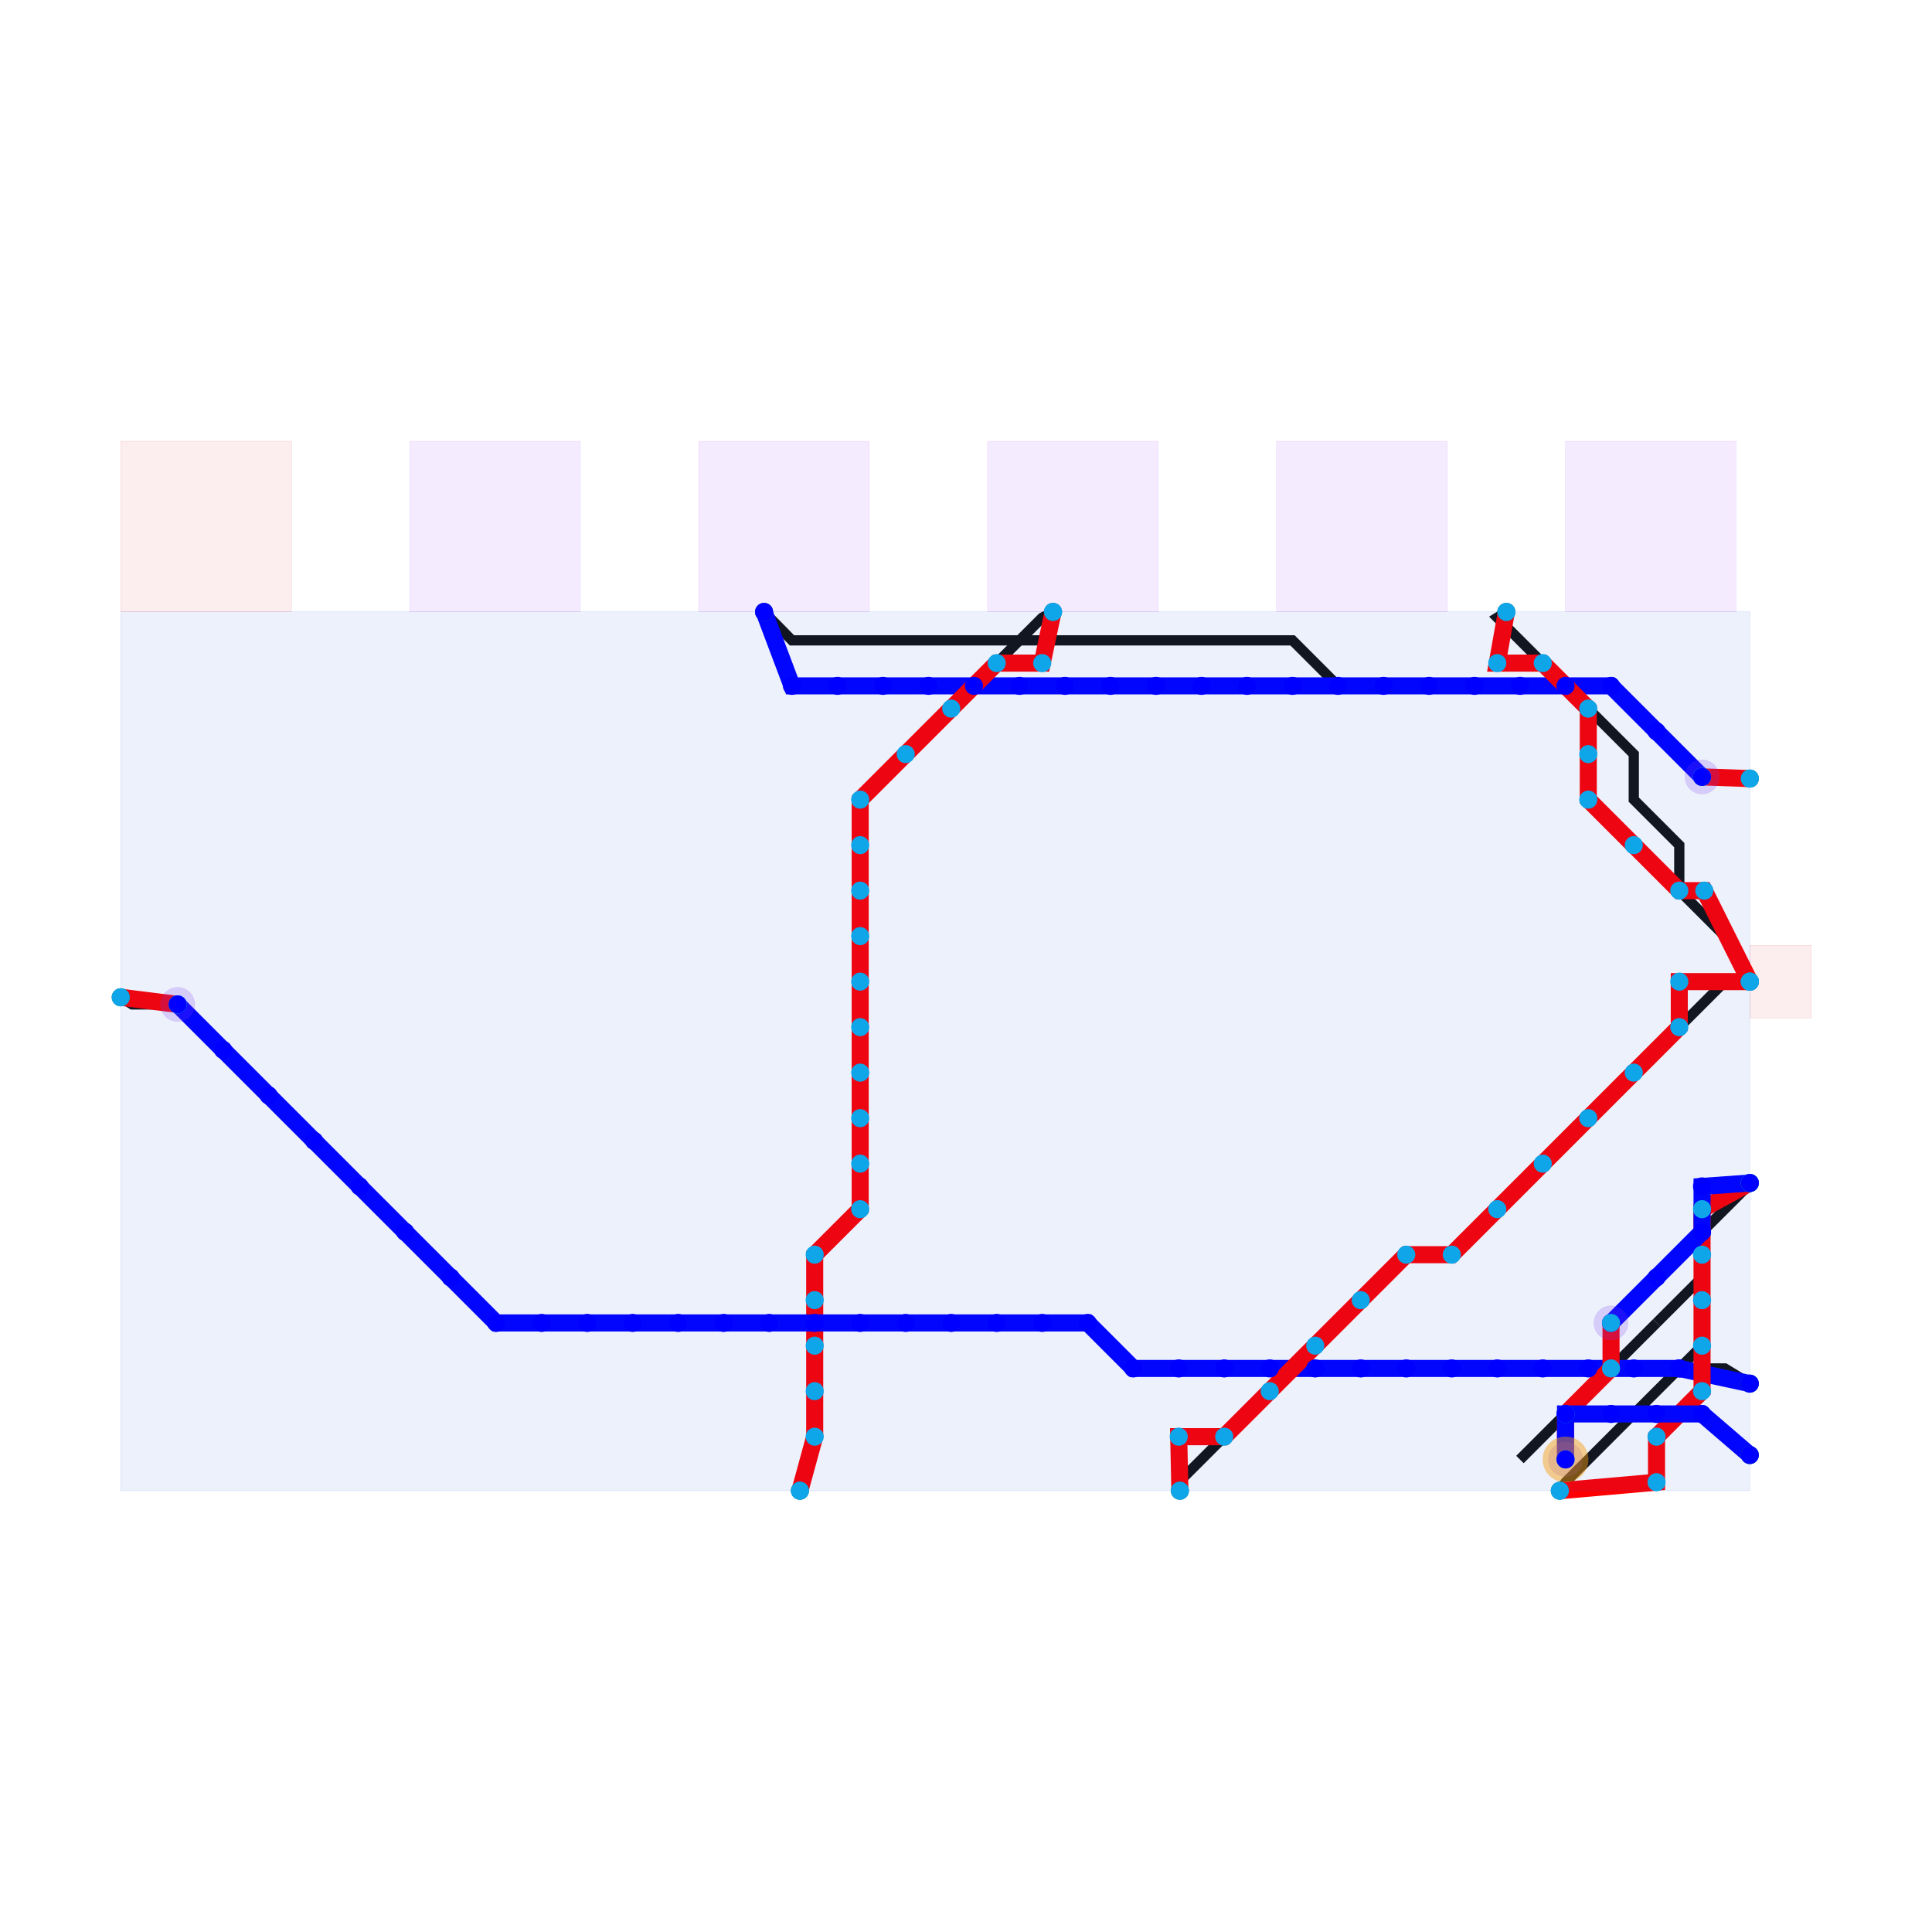
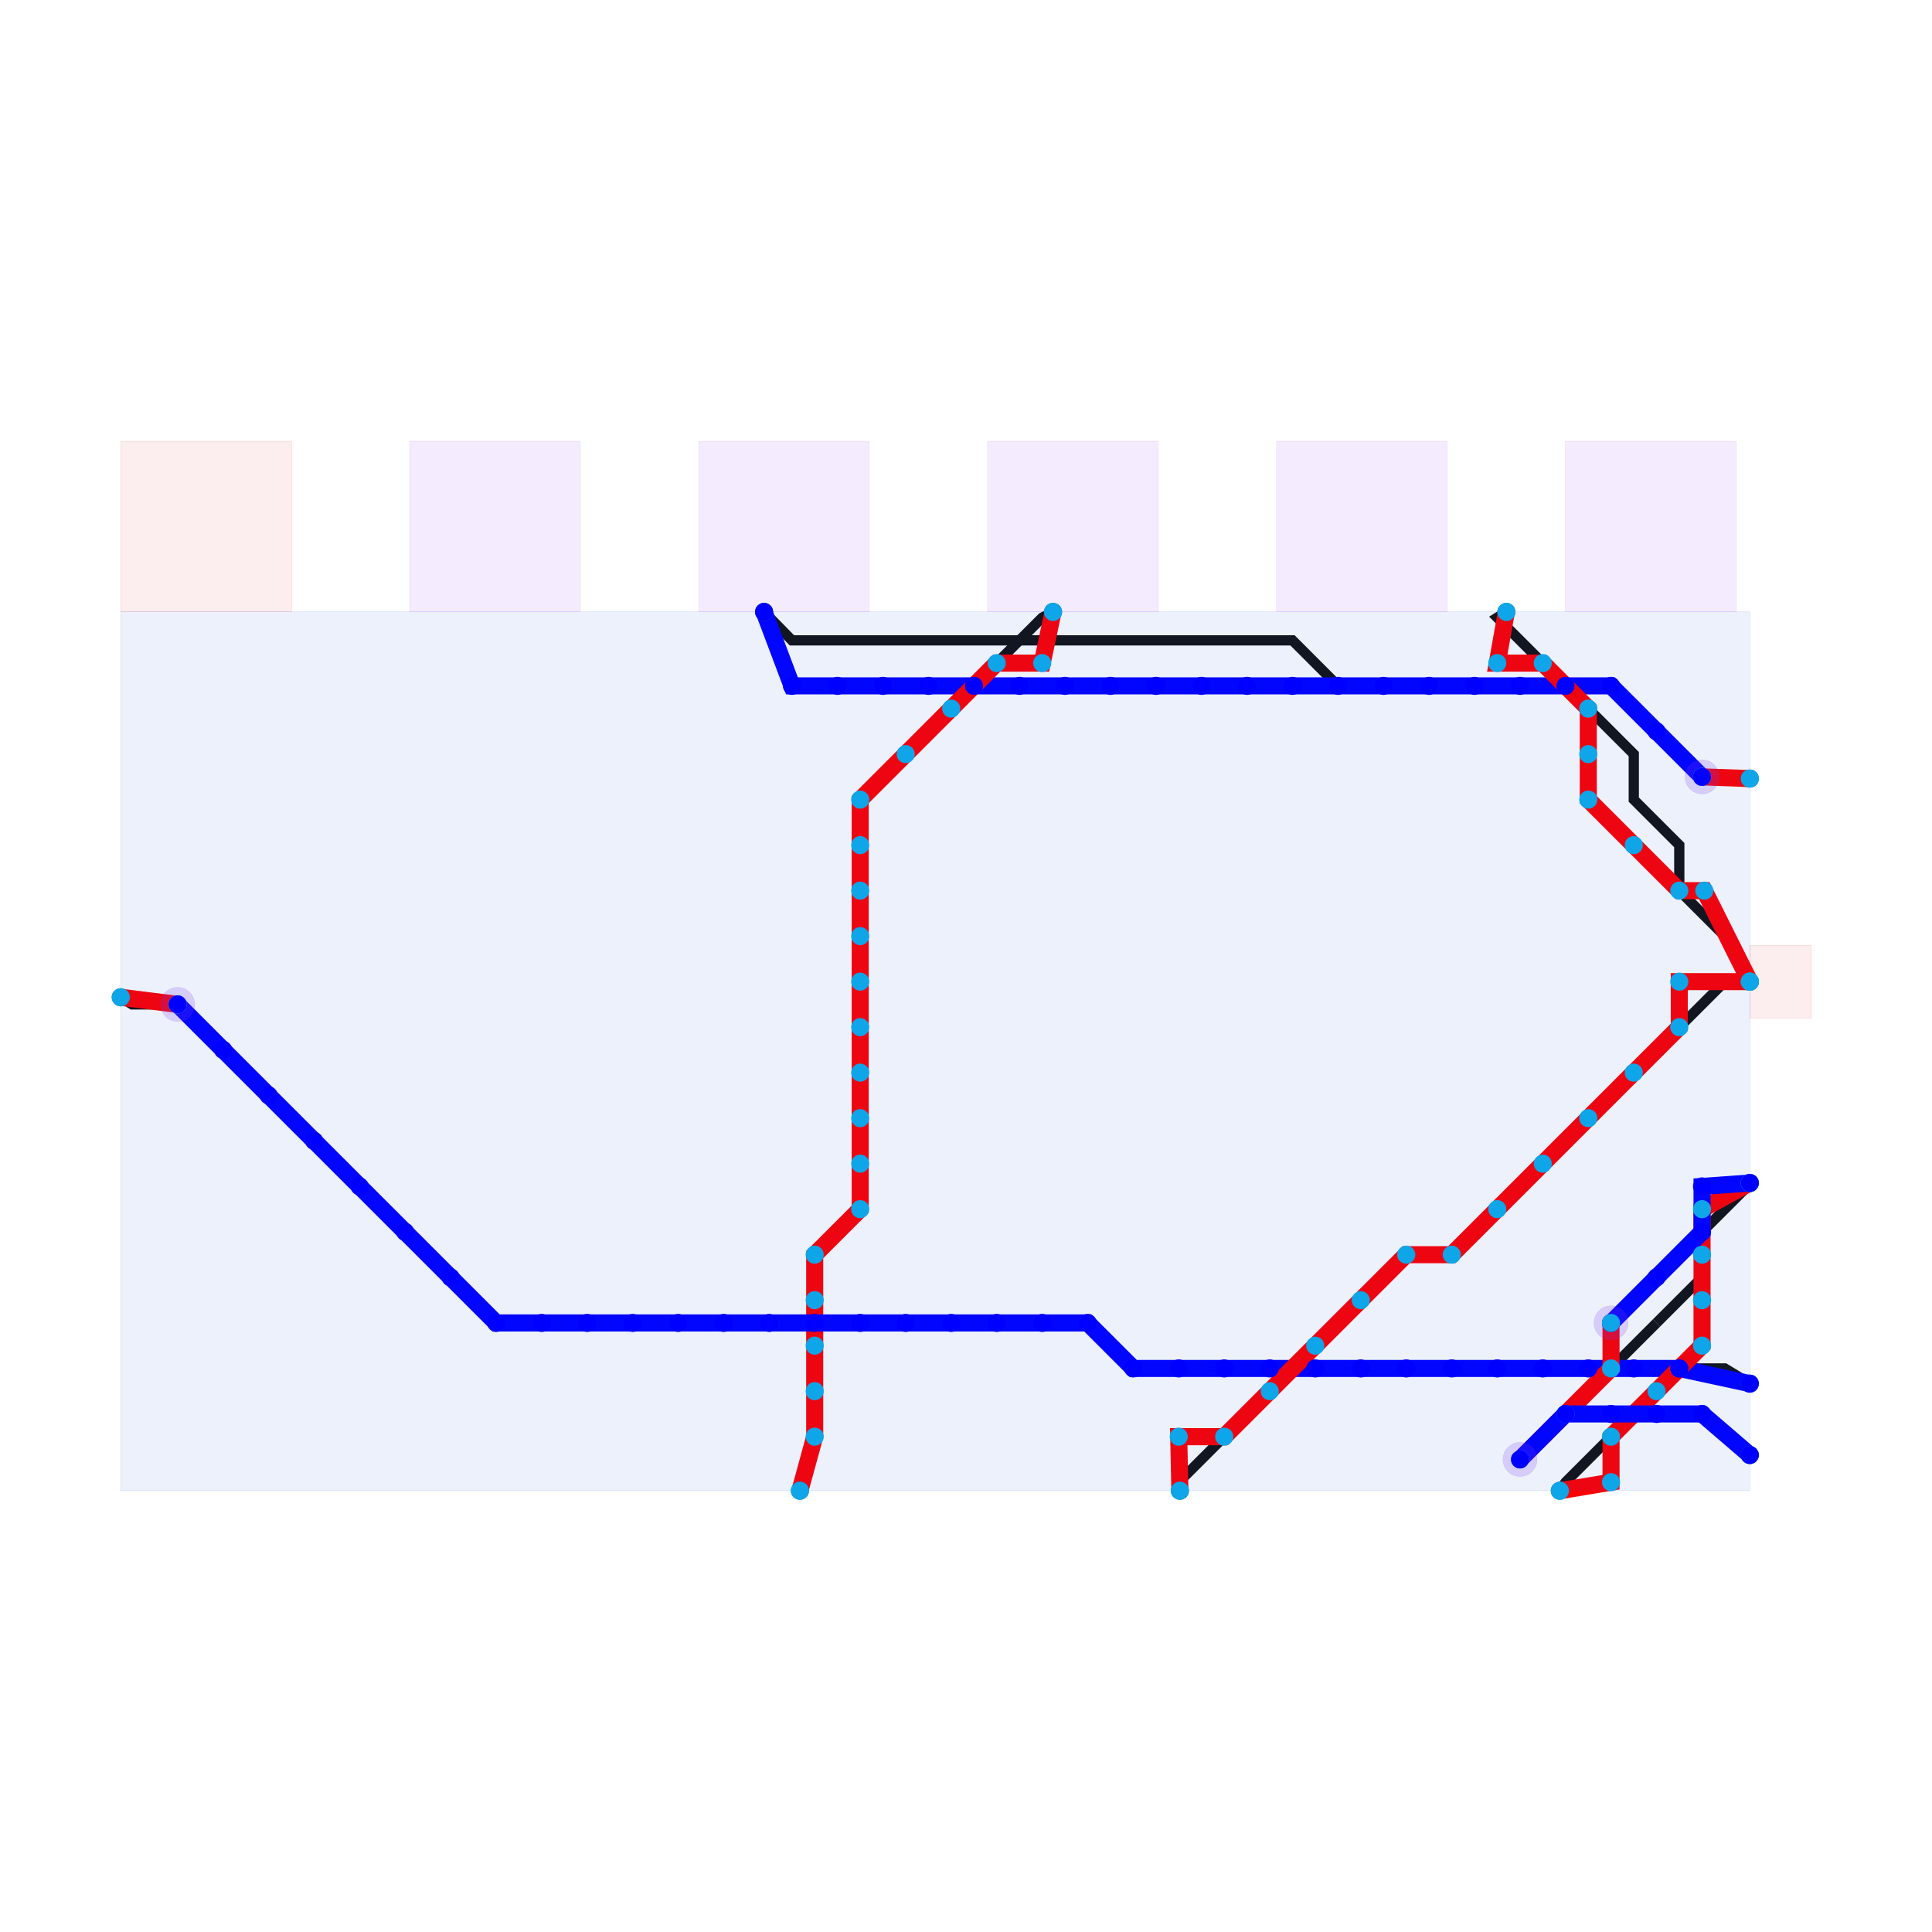
<svg xmlns="http://www.w3.org/2000/svg" width="640" height="640" viewBox="0 0 640 640">
  <rect width="100%" height="100%" fill="white" />
  <g>
    <polyline data-points="9.22,15.785 9.200000000000001,15.8 8.8,15.8" data-type="line" data-label="original:source_net_14" points="579.65,257.914 578.896,257.349 563.822,257.349" fill="none" stroke="#111111" stroke-width="3.392" />
  </g>
  <g>
    <polyline data-points="8.8,15.8 8.8,15.8 8.4,16.2 8,16.599999999999998 7.6,16.599999999999998 7.199999999999999,16.599999999999998 6.799999999999999,16.599999999999998 6.399999999999999,16.599999999999998 5.999999999999998,16.599999999999998 5.599999999999998,16.599999999999998 5.1999999999999975,16.999999999999996 4.799999999999997,16.999999999999996 4.399999999999997,16.999999999999996 3.999999999999997,16.999999999999996 3.599999999999997,16.999999999999996 3.199999999999997,16.999999999999996 2.799999999999997,16.999999999999996 2.3999999999999972,16.999999999999996 1.9999999999999973,16.999999999999996 1.5999999999999974,16.999999999999996 1.1999999999999975,16.999999999999996 0.7999999999999975,16.999999999999996 0.5550000000000004,17.25" data-type="line" data-label="original:source_net_14" points="563.822,257.349 563.822,257.349 548.748,242.275 533.674,227.201 518.6,227.201 503.526,227.201 488.452,227.201 473.378,227.201 458.304,227.201 443.23,227.201 428.156,212.127 413.082,212.127 398.008,212.127 382.934,212.127 367.86,212.127 352.786,212.127 337.712,212.127 322.638,212.127 307.564,212.127 292.49,212.127 277.416,212.127 262.342,212.127 253.109,202.705" fill="none" stroke="#111111" stroke-width="3.392" />
  </g>
  <g>
    <polyline data-points="7.08,17.25 7,17.2 7.4,16.8 7.800000000000001,16.400000000000002 8.200000000000001,16.000000000000004 8.200000000000001,15.600000000000003 8.600000000000001,15.200000000000003 8.600000000000001,14.800000000000002 9.000000000000002,14.400000000000002 9.22,14" data-type="line" data-label="original:source_net_8_mst0" points="499.004,202.705 495.989,204.59 511.063,219.664 526.137,234.738 541.211,249.812 541.211,264.886 556.285,279.96 556.285,295.034 571.359,310.108 579.65,325.182" fill="none" stroke="#111111" stroke-width="3.392" />
  </g>
  <g>
    <polyline data-points="3.0950000000000006,17.25 3,17.2 2.6,16.8 2.2,16.400000000000002 1.8000000000000003,16.000000000000004 1.4000000000000004,15.600000000000003 1.4000000000000004,15.200000000000003 1.4000000000000004,14.800000000000002 1.4000000000000004,14.400000000000002 1.4000000000000004,14.000000000000002 1.4000000000000004,13.600000000000001 1.4000000000000004,13.200000000000001 1.4000000000000004,12.8 1.4000000000000004,12.4 1.4000000000000004,12 1.0000000000000004,11.6 1.0000000000000004,11.2 1.0000000000000004,10.799999999999999 1.0000000000000004,10.399999999999999 1.0000000000000004,9.999999999999998 0.8699999999999997,9.524999999999999" data-type="line" data-label="original:source_net_17_mst2" points="348.829,202.705 345.249,204.59 330.175,219.664 315.101,234.738 300.027,249.812 284.953,264.886 284.953,279.96 284.953,295.034 284.953,310.108 284.953,325.182 284.953,340.256 284.953,355.33 284.953,370.404 284.953,385.478 284.953,400.552 269.879,415.626 269.879,430.7 269.879,445.774 269.879,460.848 269.879,475.922 264.98,493.822" fill="none" stroke="#111111" stroke-width="3.392" />
  </g>
  <g>
    <polyline data-points="-5.1,13.8625 -5,13.8 -4.6,13.8" data-type="line" data-label="original:source_net_3_mst1" points="40,330.363 43.769,332.719 58.843,332.719" fill="none" stroke="#111111" stroke-width="3.392" />
  </g>
  <g>
    <polyline data-points="-4.6,13.8 -4.6,13.8 -4.199999999999999,13.4 -3.7999999999999994,13 -3.3999999999999995,12.6 -2.9999999999999996,12.2 -2.5999999999999996,11.799999999999999 -2.1999999999999997,11.399999999999999 -1.7999999999999998,10.999999999999998 -1.4,10.999999999999998 -0.9999999999999999,10.999999999999998 -0.5999999999999999,10.999999999999998 -0.19999999999999984,10.999999999999998 0.20000000000000018,10.999999999999998 0.6000000000000002,10.999999999999998 1.0000000000000002,10.999999999999998 1.4000000000000004,10.999999999999998 1.8000000000000003,10.999999999999998 2.2,10.999999999999998 2.6,10.999999999999998 3,10.999999999999998 3.4,10.999999999999998 3.8,10.599999999999998 4.2,10.599999999999998 4.6000000000000005,10.599999999999998 5.000000000000001,10.599999999999998 5.400000000000001,10.599999999999998 5.800000000000002,10.599999999999998 6.200000000000002,10.599999999999998 6.600000000000002,10.599999999999998 7.000000000000003,10.599999999999998 7.400000000000003,10.599999999999998 7.800000000000003,10.599999999999998 8.200000000000003,10.599999999999998 8.600000000000003,10.599999999999998 9.000000000000004,10.599999999999998 9.22,10.46625" data-type="line" data-label="original:source_net_3_mst1" points="58.843,332.719 58.843,332.719 73.917,347.793 88.991,362.867 104.065,377.941 119.139,393.015 134.213,408.089 149.287,423.163 164.361,438.237 179.435,438.237 194.509,438.237 209.583,438.237 224.657,438.237 239.731,438.237 254.805,438.237 269.879,438.237 284.953,438.237 300.027,438.237 315.101,438.237 330.175,438.237 345.249,438.237 360.323,438.237 375.397,453.311 390.471,453.311 405.545,453.311 420.619,453.311 435.693,453.311 450.767,453.311 465.841,453.311 480.915,453.311 495.989,453.311 511.063,453.311 526.137,453.311 541.211,453.311 556.285,453.311 571.359,453.311 579.65,458.351" fill="none" stroke="#111111" stroke-width="3.392" />
  </g>
  <g>
    <polyline data-points="7.5500000000000025,9.524999999999999 7.6000000000000005,9.600000000000001 8,10.000000000000002 8.4,10.400000000000002 8.8,10.800000000000002 8.8,11.200000000000003 8.8,11.600000000000003 8.8,12.000000000000004 9.22,12.23" data-type="line" data-label="original:source_net_15_mst0" points="516.716,493.822 518.6,490.996 533.674,475.922 548.748,460.848 563.822,445.774 563.822,430.7 563.822,415.626 563.822,400.552 579.65,391.884" fill="none" stroke="#111111" stroke-width="3.392" />
  </g>
  <g>
    <polyline data-points="4.210000000000001,9.524999999999999 4.2,9.600000000000001 4.6000000000000005,10.000000000000002 5.000000000000001,10.400000000000002 5.400000000000001,10.800000000000002 5.800000000000002,11.200000000000003 6.200000000000002,11.600000000000003 6.600000000000002,11.600000000000003 7.000000000000003,12.000000000000004 7.400000000000003,12.400000000000004 7.800000000000003,12.800000000000004 8.200000000000003,13.200000000000005 8.600000000000003,13.600000000000005 9.000000000000004,14.000000000000005 9.22,14" data-type="line" data-label="original:source_net_8_mst1" points="390.848,493.822 390.471,490.996 405.545,475.922 420.619,460.848 435.693,445.774 450.767,430.7 465.841,415.626 480.915,415.626 495.989,400.552 511.063,385.478 526.137,370.404 541.211,355.33 556.285,340.256 571.359,325.182 579.65,325.182" fill="none" stroke="#111111" stroke-width="3.392" />
  </g>
  <g>
    <polyline data-points="9.22,12.23 9.200000000000001,12.200000000000001 8.8,11.8 8.8,11.4 8.4,11" data-type="line" data-label="original:source_net_1" points="579.65,391.884 578.896,393.015 563.822,408.089 563.822,423.163 548.748,438.237" fill="none" stroke="#111111" stroke-width="3.392" />
  </g>
  <g>
    <polyline data-points="8.4,11 8.4,11 8,10.6 7.6,10.2 7.199999999999999,9.799999999999999" data-type="line" data-label="original:source_net_1" points="548.748,438.237 548.748,438.237 533.674,453.311 518.6,468.385 503.526,483.459" fill="none" stroke="#111111" stroke-width="3.392" />
  </g>
  <g>
    <polyline data-points="7.199999999999999,9.799999999999999 7.199999999999999,9.799999999999999 7.6,10.2 8,10.2 8.4,10.2 8.8,10.2 9.22,9.83875" data-type="line" data-label="original:source_net_1" points="503.526,483.459 503.526,483.459 518.6,468.385 533.674,468.385 548.748,468.385 563.822,468.385 579.65,481.999" fill="none" stroke="#111111" stroke-width="3.392" />
  </g>
  <g>
    <polyline data-points="9.22,15.785 8.8,15.8 8.8,15.8" data-type="line" data-label="source_net_14" points="579.65,257.914 563.822,257.349 563.822,257.349" fill="none" stroke="#FF0000" stroke-width="5.653" />
  </g>
  <g>
    <polyline data-points="8.8,15.8 8.8,15.8 8.4,16.2 8,16.599999999999998 7.6,16.599999999999998 7.199999999999999,16.599999999999998 6.799999999999999,16.599999999999998 6.399999999999999,16.599999999999998 5.999999999999998,16.599999999999998 5.599999999999998,16.599999999999998 5.1999999999999975,16.599999999999998 4.799999999999997,16.599999999999998 4.399999999999997,16.599999999999998 3.999999999999997,16.599999999999998 3.599999999999997,16.599999999999998 3.199999999999997,16.599999999999998 2.799999999999997,16.599999999999998 2.3999999999999972,16.599999999999998 1.9999999999999973,16.599999999999998 1.5999999999999974,16.599999999999998 1.1999999999999975,16.599999999999998 0.7999999999999975,16.599999999999998 0.5550000000000004,17.25" data-type="line" data-label="source_net_14" points="563.822,257.349 563.822,257.349 548.748,242.275 533.674,227.201 518.6,227.201 503.526,227.201 488.452,227.201 473.378,227.201 458.304,227.201 443.23,227.201 428.156,227.201 413.082,227.201 398.008,227.201 382.934,227.201 367.86,227.201 352.786,227.201 337.712,227.201 322.638,227.201 307.564,227.201 292.49,227.201 277.416,227.201 262.342,227.201 253.109,202.705" fill="none" stroke="#0000FF" stroke-width="5.653" />
  </g>
  <g>
    <polyline data-points="7.08,17.25 7,16.8 7.4,16.8 7.800000000000001,16.400000000000002 7.800000000000001,16.000000000000004 7.800000000000001,15.600000000000003 8.200000000000001,15.200000000000003 8.600000000000001,14.800000000000002 8.82,14.800000000000002 9.22,14" data-type="line" data-label="source_net_8_mst0" points="499.004,202.705 495.989,219.664 511.063,219.664 526.137,234.738 526.137,249.812 526.137,264.886 541.211,279.96 556.285,295.034 564.576,295.034 579.65,325.182" fill="none" stroke="#FF0000" stroke-width="5.653" />
  </g>
  <g>
    <polyline data-points="3.0950000000000006,17.25 3,16.8 2.6,16.8 2.2,16.400000000000002 1.8000000000000003,16.000000000000004 1.4000000000000004,15.600000000000003 1.4000000000000004,15.200000000000003 1.4000000000000004,14.800000000000002 1.4000000000000004,14.400000000000002 1.4000000000000004,14.000000000000002 1.4000000000000004,13.600000000000001 1.4000000000000004,13.200000000000001 1.4000000000000004,12.8 1.4000000000000004,12.4 1.4000000000000004,12 1.0000000000000004,11.6 1.0000000000000004,11.2 1.0000000000000004,10.799999999999999 1.0000000000000004,10.399999999999999 1.0000000000000004,9.999999999999998 0.8699999999999997,9.524999999999999" data-type="line" data-label="source_net_17_mst2" points="348.829,202.705 345.249,219.664 330.175,219.664 315.101,234.738 300.027,249.812 284.953,264.886 284.953,279.96 284.953,295.034 284.953,310.108 284.953,325.182 284.953,340.256 284.953,355.33 284.953,370.404 284.953,385.478 284.953,400.552 269.879,415.626 269.879,430.7 269.879,445.774 269.879,460.848 269.879,475.922 264.98,493.822" fill="none" stroke="#FF0000" stroke-width="5.653" />
  </g>
  <g>
    <polyline data-points="-5.1,13.8625 -4.6,13.8 -4.6,13.8" data-type="line" data-label="source_net_3_mst1" points="40,330.363 58.843,332.719 58.843,332.719" fill="none" stroke="#FF0000" stroke-width="5.653" />
  </g>
  <g>
    <polyline data-points="-4.6,13.8 -4.6,13.8 -4.199999999999999,13.4 -3.7999999999999994,13 -3.3999999999999995,12.6 -2.9999999999999996,12.2 -2.5999999999999996,11.799999999999999 -2.1999999999999997,11.399999999999999 -1.7999999999999998,10.999999999999998 -1.4,10.999999999999998 -0.9999999999999999,10.999999999999998 -0.5999999999999999,10.999999999999998 -0.19999999999999984,10.999999999999998 0.20000000000000018,10.999999999999998 0.6000000000000002,10.999999999999998 1.0000000000000002,10.999999999999998 1.4000000000000004,10.999999999999998 1.8000000000000003,10.999999999999998 2.2,10.999999999999998 2.6,10.999999999999998 3,10.999999999999998 3.4,10.999999999999998 3.8,10.599999999999998 4.2,10.599999999999998 4.6000000000000005,10.599999999999998 5.000000000000001,10.599999999999998 5.400000000000001,10.599999999999998 5.800000000000002,10.599999999999998 6.200000000000002,10.599999999999998 6.600000000000002,10.599999999999998 7.000000000000003,10.599999999999998 7.400000000000003,10.599999999999998 7.800000000000003,10.599999999999998 8.200000000000003,10.599999999999998 8.600000000000003,10.599999999999998 8.600000000000003,10.599999999999998 9.22,10.46625" data-type="line" data-label="source_net_3_mst1" points="58.843,332.719 58.843,332.719 73.917,347.793 88.991,362.867 104.065,377.941 119.139,393.015 134.213,408.089 149.287,423.163 164.361,438.237 179.435,438.237 194.509,438.237 209.583,438.237 224.657,438.237 239.731,438.237 254.805,438.237 269.879,438.237 284.953,438.237 300.027,438.237 315.101,438.237 330.175,438.237 345.249,438.237 360.323,438.237 375.397,453.311 390.471,453.311 405.545,453.311 420.619,453.311 435.693,453.311 450.767,453.311 465.841,453.311 480.915,453.311 495.989,453.311 511.063,453.311 526.137,453.311 541.211,453.311 556.285,453.311 556.285,453.311 579.65,458.351" fill="none" stroke="#0000FF" stroke-width="5.653" />
  </g>
  <g>
-     <polyline data-points="7.5500000000000025,9.524999999999999 8.4,9.600000000000001 8.4,10.000000000000002 8.8,10.400000000000002 8.8,10.800000000000002 8.8,11.200000000000003 8.8,11.600000000000003 8.8,12.000000000000004 9.22,12.23" data-type="line" data-label="source_net_15_mst0" points="516.716,493.822 548.748,490.996 548.748,475.922 563.822,460.848 563.822,445.774 563.822,430.7 563.822,415.626 563.822,400.552 579.65,391.884" fill="none" stroke="#FF0000" stroke-width="5.653" />
+     <polyline data-points="7.5500000000000025,9.524999999999999 8,9.600000000000001 8,10.000000000000002 8.4,10.400000000000002 8.8,10.800000000000002 8.8,11.200000000000003 8.8,11.600000000000003 8.8,12.000000000000004 9.22,12.23" data-type="line" data-label="source_net_15_mst0" points="516.716,493.822 533.674,490.996 533.674,475.922 548.748,460.848 563.822,445.774 563.822,430.7 563.822,415.626 563.822,400.552 579.65,391.884" fill="none" stroke="#FF0000" stroke-width="5.653" />
  </g>
  <g>
    <polyline data-points="4.210000000000001,9.524999999999999 4.2,10.000000000000002 4.6000000000000005,10.000000000000002 5.000000000000001,10.400000000000002 5.400000000000001,10.800000000000002 5.800000000000002,11.200000000000003 6.200000000000002,11.600000000000003 6.600000000000002,11.600000000000003 7.000000000000003,12.000000000000004 7.400000000000003,12.400000000000004 7.800000000000003,12.800000000000004 8.200000000000003,13.200000000000005 8.600000000000003,13.600000000000005 8.600000000000003,14.000000000000005 9.22,14" data-type="line" data-label="source_net_8_mst1" points="390.848,493.822 390.471,475.922 405.545,475.922 420.619,460.848 435.693,445.774 450.767,430.7 465.841,415.626 480.915,415.626 495.989,400.552 511.063,385.478 526.137,370.404 541.211,355.33 556.285,340.256 556.285,325.182 579.65,325.182" fill="none" stroke="#FF0000" stroke-width="5.653" />
  </g>
  <g>
    <polyline data-points="9.22,12.23 8.8,12.200000000000001 8.8,11.8 8.4,11.4 8,11" data-type="line" data-label="source_net_1" points="579.65,391.884 563.822,393.015 563.822,408.089 548.748,423.163 533.674,438.237" fill="none" stroke="#0000FF" stroke-width="5.653" />
  </g>
  <g>
-     <polyline data-points="8,11 8,11 8,10.6 7.6,10.2 7.6,9.799999999999999" data-type="line" data-label="source_net_1" points="533.674,438.237 533.674,438.237 533.674,453.311 518.6,468.385 518.6,483.459" fill="none" stroke="#FF0000" stroke-width="5.653" />
-   </g>
-   <g>
-     <polyline data-points="7.6,9.799999999999999 7.6,9.799999999999999 7.6,10.2 8,10.2 8.4,10.2 8.8,10.2 9.22,9.83875" data-type="line" data-label="source_net_1" points="518.6,483.459 518.6,483.459 518.6,468.385 533.674,468.385 548.748,468.385 563.822,468.385 579.65,481.999" fill="none" stroke="#0000FF" stroke-width="5.653" />
+     <polyline data-points="8,11 8,11 8,10.6 7.6,10.2 7.199999999999999,9.799999999999999" data-type="line" data-label="source_net_1" points="533.674,438.237 533.674,438.237 533.674,453.311 518.6,468.385 503.526,483.459" fill="none" stroke="#FF0000" stroke-width="5.653" />
+   </g>
+   <g>
+     <polyline data-points="7.199999999999999,9.799999999999999 7.199999999999999,9.799999999999999 7.6,10.2 8,10.2 8.4,10.2 8.8,10.2 9.22,9.83875" data-type="line" data-label="source_net_1" points="503.526,483.459 503.526,483.459 518.6,468.385 533.674,468.385 548.748,468.385 563.822,468.385 579.65,481.999" fill="none" stroke="#0000FF" stroke-width="5.653" />
  </g>
  <g>
    <rect data-type="rect" data-label="cmn_10" data-x="2.0600000000000005" data-y="13.3875" x="40" y="202.705" width="539.65" height="291.117" fill="rgba(29, 78, 216, 0.08)" stroke="#1d4ed8" stroke-width="0.027" />
  </g>
  <g>
    <rect data-type="rect" data-label="obstacle:oval:0" data-x="-1.8099999999999996" data-y="18" x="135.72" y="146.178" width="56.528" height="56.528" fill="rgba(168, 85, 247, 0.12)" stroke="#a855f7" stroke-width="0.027" />
  </g>
  <g>
    <rect data-type="rect" data-label="obstacle:rect:1" data-x="9.49" data-y="14" x="579.65" y="313.122" width="20.35" height="24.118" fill="rgba(220, 38, 38, 0.08)" stroke="#dc2626" stroke-width="0.027" />
  </g>
  <g>
    <rect data-type="rect" data-label="obstacle:oval:2" data-x="0.7300000000000004" data-y="18" x="231.44" y="146.178" width="56.528" height="56.528" fill="rgba(168, 85, 247, 0.12)" stroke="#a855f7" stroke-width="0.027" />
  </g>
  <g>
    <rect data-type="rect" data-label="obstacle:oval:3" data-x="3.2700000000000005" data-y="18" x="327.16" y="146.178" width="56.528" height="56.528" fill="rgba(168, 85, 247, 0.12)" stroke="#a855f7" stroke-width="0.027" />
  </g>
  <g>
    <rect data-type="rect" data-label="obstacle:oval:4" data-x="5.8100000000000005" data-y="18" x="422.88" y="146.178" width="56.528" height="56.528" fill="rgba(168, 85, 247, 0.12)" stroke="#a855f7" stroke-width="0.027" />
  </g>
  <g>
    <rect data-type="rect" data-label="obstacle:oval:5" data-x="8.35" data-y="18" x="518.6" y="146.178" width="56.528" height="56.528" fill="rgba(168, 85, 247, 0.12)" stroke="#a855f7" stroke-width="0.027" />
  </g>
  <g>
    <rect data-type="rect" data-label="obstacle:rect:6" data-x="-4.35" data-y="18" x="40" y="146.178" width="56.528" height="56.528" fill="rgba(220, 38, 38, 0.08)" stroke="#dc2626" stroke-width="0.027" />
  </g>
  <circle data-type="circle" data-label="" data-x="8.8" data-y="15.8" cx="563.822" cy="257.349" r="5.653" fill="rgba(124, 58, 237, 0.2)" stroke="#7c3aed" stroke-width="0.027" />
  <circle data-type="circle" data-label="" data-x="-4.6" data-y="13.8" cx="58.843" cy="332.719" r="5.653" fill="rgba(124, 58, 237, 0.2)" stroke="#7c3aed" stroke-width="0.027" />
  <circle data-type="circle" data-label="" data-x="8" data-y="11" cx="533.674" cy="438.237" r="5.653" fill="rgba(124, 58, 237, 0.2)" stroke="#7c3aed" stroke-width="0.027" />
-   <circle data-type="circle" data-label="" data-x="7.6" data-y="9.799999999999999" cx="518.6" cy="483.459" r="5.653" fill="rgba(124, 58, 237, 0.2)" stroke="#7c3aed" stroke-width="0.027" />
-   <circle data-type="circle" data-label="" data-x="7.6" data-y="9.799999999999999" cx="518.6" cy="483.459" r="7.537" fill="rgba(245, 158, 11, 0.46)" stroke="#f59e0b" stroke-width="0.027" />
+   <circle data-type="circle" data-label="" data-x="7.199999999999999" data-y="9.799999999999999" cx="503.526" cy="483.459" r="5.653" fill="rgba(124, 58, 237, 0.2)" stroke="#7c3aed" stroke-width="0.027" />
  <g>
    <circle data-type="point" data-label="source_net_1" data-x="9.220000000000002" data-y="12.23" cx="579.65" cy="391.884" r="3" fill="#0f766e" />
  </g>
  <g>
    <circle data-type="point" data-label="source_net_1" data-x="9.220000000000002" data-y="9.83875" cx="579.65" cy="481.999" r="3" fill="#0f766e" />
  </g>
  <g>
    <circle data-type="point" data-label="source_net_8_mst1" data-x="4.210000000000001" data-y="9.524999999999999" cx="390.848" cy="493.822" r="3" fill="#0f766e" />
  </g>
  <g>
    <circle data-type="point" data-label="source_net_8_mst1" data-x="9.220000000000002" data-y="14" cx="579.65" cy="325.182" r="3" fill="#0f766e" />
  </g>
  <g>
    <circle data-type="point" data-label="source_net_15_mst0" data-x="7.5500000000000025" data-y="9.524999999999999" cx="516.716" cy="493.822" r="3" fill="#0f766e" />
  </g>
  <g>
    <circle data-type="point" data-label="source_net_15_mst0" data-x="9.220000000000002" data-y="12.23" cx="579.65" cy="391.884" r="3" fill="#0f766e" />
  </g>
  <g>
    <circle data-type="point" data-label="source_net_3_mst1" data-x="-5.1" data-y="13.8625" cx="40" cy="330.363" r="3" fill="#0f766e" />
  </g>
  <g>
    <circle data-type="point" data-label="source_net_3_mst1" data-x="9.220000000000002" data-y="10.46625" cx="579.65" cy="458.351" r="3" fill="#0f766e" />
  </g>
  <g>
    <circle data-type="point" data-label="source_net_17_mst2" data-x="3.0950000000000006" data-y="17.25" cx="348.829" cy="202.705" r="3" fill="#0f766e" />
  </g>
  <g>
    <circle data-type="point" data-label="source_net_17_mst2" data-x="0.8699999999999997" data-y="9.524999999999999" cx="264.98" cy="493.822" r="3" fill="#0f766e" />
  </g>
  <g>
    <circle data-type="point" data-label="source_net_8_mst0" data-x="7.08" data-y="17.25" cx="499.004" cy="202.705" r="3" fill="#0f766e" />
  </g>
  <g>
    <circle data-type="point" data-label="source_net_8_mst0" data-x="9.220000000000002" data-y="14" cx="579.65" cy="325.182" r="3" fill="#0f766e" />
  </g>
  <g>
    <circle data-type="point" data-label="source_net_14" data-x="9.220000000000002" data-y="15.785" cx="579.65" cy="257.914" r="3" fill="#0f766e" />
  </g>
  <g>
    <circle data-type="point" data-label="source_net_14" data-x="0.5550000000000004" data-y="17.25" cx="253.109" cy="202.705" r="3" fill="#0f766e" />
  </g>
  <g>
    <circle data-type="point" data-label="" data-x="9.22" data-y="15.785" cx="579.65" cy="257.914" r="3" fill="#0ea5e9" />
  </g>
  <g>
    <circle data-type="point" data-label="" data-x="8.8" data-y="15.8" cx="563.822" cy="257.349" r="3" fill="#0ea5e9" />
  </g>
  <g>
    <circle data-type="point" data-label="" data-x="8.8" data-y="15.8" cx="563.822" cy="257.349" r="3" fill="#0ea5e9" />
  </g>
  <g>
    <circle data-type="point" data-label="" data-x="8.8" data-y="15.8" cx="563.822" cy="257.349" r="3" fill="#0000FF" />
  </g>
  <g>
    <circle data-type="point" data-label="" data-x="8.4" data-y="16.2" cx="548.748" cy="242.275" r="3" fill="#0000FF" />
  </g>
  <g>
    <circle data-type="point" data-label="" data-x="8" data-y="16.599999999999998" cx="533.674" cy="227.201" r="3" fill="#0000FF" />
  </g>
  <g>
    <circle data-type="point" data-label="" data-x="7.6" data-y="16.599999999999998" cx="518.6" cy="227.201" r="3" fill="#0000FF" />
  </g>
  <g>
    <circle data-type="point" data-label="" data-x="7.199999999999999" data-y="16.599999999999998" cx="503.526" cy="227.201" r="3" fill="#0000FF" />
  </g>
  <g>
    <circle data-type="point" data-label="" data-x="6.799999999999999" data-y="16.599999999999998" cx="488.452" cy="227.201" r="3" fill="#0000FF" />
  </g>
  <g>
    <circle data-type="point" data-label="" data-x="6.399999999999999" data-y="16.599999999999998" cx="473.378" cy="227.201" r="3" fill="#0000FF" />
  </g>
  <g>
    <circle data-type="point" data-label="" data-x="5.999999999999998" data-y="16.599999999999998" cx="458.304" cy="227.201" r="3" fill="#0000FF" />
  </g>
  <g>
    <circle data-type="point" data-label="" data-x="5.599999999999998" data-y="16.599999999999998" cx="443.23" cy="227.201" r="3" fill="#0000FF" />
  </g>
  <g>
    <circle data-type="point" data-label="" data-x="5.1999999999999975" data-y="16.599999999999998" cx="428.156" cy="227.201" r="3" fill="#0000FF" />
  </g>
  <g>
    <circle data-type="point" data-label="" data-x="4.799999999999997" data-y="16.599999999999998" cx="413.082" cy="227.201" r="3" fill="#0000FF" />
  </g>
  <g>
    <circle data-type="point" data-label="" data-x="4.399999999999997" data-y="16.599999999999998" cx="398.008" cy="227.201" r="3" fill="#0000FF" />
  </g>
  <g>
    <circle data-type="point" data-label="" data-x="3.999999999999997" data-y="16.599999999999998" cx="382.934" cy="227.201" r="3" fill="#0000FF" />
  </g>
  <g>
    <circle data-type="point" data-label="" data-x="3.599999999999997" data-y="16.599999999999998" cx="367.86" cy="227.201" r="3" fill="#0000FF" />
  </g>
  <g>
    <circle data-type="point" data-label="" data-x="3.199999999999997" data-y="16.599999999999998" cx="352.786" cy="227.201" r="3" fill="#0000FF" />
  </g>
  <g>
    <circle data-type="point" data-label="" data-x="2.799999999999997" data-y="16.599999999999998" cx="337.712" cy="227.201" r="3" fill="#0000FF" />
  </g>
  <g>
    <circle data-type="point" data-label="" data-x="2.3999999999999972" data-y="16.599999999999998" cx="322.638" cy="227.201" r="3" fill="#0000FF" />
  </g>
  <g>
    <circle data-type="point" data-label="" data-x="1.9999999999999973" data-y="16.599999999999998" cx="307.564" cy="227.201" r="3" fill="#0000FF" />
  </g>
  <g>
    <circle data-type="point" data-label="" data-x="1.5999999999999974" data-y="16.599999999999998" cx="292.49" cy="227.201" r="3" fill="#0000FF" />
  </g>
  <g>
    <circle data-type="point" data-label="" data-x="1.1999999999999975" data-y="16.599999999999998" cx="277.416" cy="227.201" r="3" fill="#0000FF" />
  </g>
  <g>
    <circle data-type="point" data-label="" data-x="0.7999999999999975" data-y="16.599999999999998" cx="262.342" cy="227.201" r="3" fill="#0000FF" />
  </g>
  <g>
    <circle data-type="point" data-label="" data-x="0.5550000000000004" data-y="17.25" cx="253.109" cy="202.705" r="3" fill="#0000FF" />
  </g>
  <g>
    <circle data-type="point" data-label="" data-x="7.08" data-y="17.25" cx="499.004" cy="202.705" r="3" fill="#0ea5e9" />
  </g>
  <g>
    <circle data-type="point" data-label="" data-x="7" data-y="16.8" cx="495.989" cy="219.664" r="3" fill="#0ea5e9" />
  </g>
  <g>
    <circle data-type="point" data-label="" data-x="7.4" data-y="16.8" cx="511.063" cy="219.664" r="3" fill="#0ea5e9" />
  </g>
  <g>
    <circle data-type="point" data-label="" data-x="7.800000000000001" data-y="16.400000000000002" cx="526.137" cy="234.738" r="3" fill="#0ea5e9" />
  </g>
  <g>
    <circle data-type="point" data-label="" data-x="7.800000000000001" data-y="16.000000000000004" cx="526.137" cy="249.812" r="3" fill="#0ea5e9" />
  </g>
  <g>
    <circle data-type="point" data-label="" data-x="7.800000000000001" data-y="15.600000000000003" cx="526.137" cy="264.886" r="3" fill="#0ea5e9" />
  </g>
  <g>
    <circle data-type="point" data-label="" data-x="8.200000000000001" data-y="15.200000000000003" cx="541.211" cy="279.96" r="3" fill="#0ea5e9" />
  </g>
  <g>
    <circle data-type="point" data-label="" data-x="8.600000000000001" data-y="14.800000000000002" cx="556.285" cy="295.034" r="3" fill="#0ea5e9" />
  </g>
  <g>
    <circle data-type="point" data-label="" data-x="8.82" data-y="14.800000000000002" cx="564.576" cy="295.034" r="3" fill="#0ea5e9" />
  </g>
  <g>
    <circle data-type="point" data-label="" data-x="9.22" data-y="14" cx="579.65" cy="325.182" r="3" fill="#0ea5e9" />
  </g>
  <g>
    <circle data-type="point" data-label="" data-x="3.0950000000000006" data-y="17.25" cx="348.829" cy="202.705" r="3" fill="#0ea5e9" />
  </g>
  <g>
    <circle data-type="point" data-label="" data-x="3" data-y="16.8" cx="345.249" cy="219.664" r="3" fill="#0ea5e9" />
  </g>
  <g>
    <circle data-type="point" data-label="" data-x="2.6" data-y="16.8" cx="330.175" cy="219.664" r="3" fill="#0ea5e9" />
  </g>
  <g>
    <circle data-type="point" data-label="" data-x="2.2" data-y="16.400000000000002" cx="315.101" cy="234.738" r="3" fill="#0ea5e9" />
  </g>
  <g>
    <circle data-type="point" data-label="" data-x="1.8000000000000003" data-y="16.000000000000004" cx="300.027" cy="249.812" r="3" fill="#0ea5e9" />
  </g>
  <g>
    <circle data-type="point" data-label="" data-x="1.4000000000000004" data-y="15.600000000000003" cx="284.953" cy="264.886" r="3" fill="#0ea5e9" />
  </g>
  <g>
    <circle data-type="point" data-label="" data-x="1.4000000000000004" data-y="15.200000000000003" cx="284.953" cy="279.96" r="3" fill="#0ea5e9" />
  </g>
  <g>
    <circle data-type="point" data-label="" data-x="1.4000000000000004" data-y="14.800000000000002" cx="284.953" cy="295.034" r="3" fill="#0ea5e9" />
  </g>
  <g>
    <circle data-type="point" data-label="" data-x="1.4000000000000004" data-y="14.400000000000002" cx="284.953" cy="310.108" r="3" fill="#0ea5e9" />
  </g>
  <g>
    <circle data-type="point" data-label="" data-x="1.4000000000000004" data-y="14.000000000000002" cx="284.953" cy="325.182" r="3" fill="#0ea5e9" />
  </g>
  <g>
    <circle data-type="point" data-label="" data-x="1.4000000000000004" data-y="13.600000000000001" cx="284.953" cy="340.256" r="3" fill="#0ea5e9" />
  </g>
  <g>
    <circle data-type="point" data-label="" data-x="1.4000000000000004" data-y="13.200000000000001" cx="284.953" cy="355.33" r="3" fill="#0ea5e9" />
  </g>
  <g>
    <circle data-type="point" data-label="" data-x="1.4000000000000004" data-y="12.8" cx="284.953" cy="370.404" r="3" fill="#0ea5e9" />
  </g>
  <g>
    <circle data-type="point" data-label="" data-x="1.4000000000000004" data-y="12.4" cx="284.953" cy="385.478" r="3" fill="#0ea5e9" />
  </g>
  <g>
    <circle data-type="point" data-label="" data-x="1.4000000000000004" data-y="12" cx="284.953" cy="400.552" r="3" fill="#0ea5e9" />
  </g>
  <g>
    <circle data-type="point" data-label="" data-x="1.0000000000000004" data-y="11.6" cx="269.879" cy="415.626" r="3" fill="#0ea5e9" />
  </g>
  <g>
    <circle data-type="point" data-label="" data-x="1.0000000000000004" data-y="11.2" cx="269.879" cy="430.7" r="3" fill="#0ea5e9" />
  </g>
  <g>
    <circle data-type="point" data-label="" data-x="1.0000000000000004" data-y="10.799999999999999" cx="269.879" cy="445.774" r="3" fill="#0ea5e9" />
  </g>
  <g>
    <circle data-type="point" data-label="" data-x="1.0000000000000004" data-y="10.399999999999999" cx="269.879" cy="460.848" r="3" fill="#0ea5e9" />
  </g>
  <g>
    <circle data-type="point" data-label="" data-x="1.0000000000000004" data-y="9.999999999999998" cx="269.879" cy="475.922" r="3" fill="#0ea5e9" />
  </g>
  <g>
    <circle data-type="point" data-label="" data-x="0.8699999999999997" data-y="9.524999999999999" cx="264.98" cy="493.822" r="3" fill="#0ea5e9" />
  </g>
  <g>
    <circle data-type="point" data-label="" data-x="-5.1" data-y="13.8625" cx="40" cy="330.363" r="3" fill="#0ea5e9" />
  </g>
  <g>
    <circle data-type="point" data-label="" data-x="-4.6" data-y="13.8" cx="58.843" cy="332.719" r="3" fill="#0ea5e9" />
  </g>
  <g>
    <circle data-type="point" data-label="" data-x="-4.6" data-y="13.8" cx="58.843" cy="332.719" r="3" fill="#0ea5e9" />
  </g>
  <g>
    <circle data-type="point" data-label="" data-x="-4.6" data-y="13.8" cx="58.843" cy="332.719" r="3" fill="#0000FF" />
  </g>
  <g>
    <circle data-type="point" data-label="" data-x="-4.199999999999999" data-y="13.4" cx="73.917" cy="347.793" r="3" fill="#0000FF" />
  </g>
  <g>
    <circle data-type="point" data-label="" data-x="-3.7999999999999994" data-y="13" cx="88.991" cy="362.867" r="3" fill="#0000FF" />
  </g>
  <g>
    <circle data-type="point" data-label="" data-x="-3.3999999999999995" data-y="12.6" cx="104.065" cy="377.941" r="3" fill="#0000FF" />
  </g>
  <g>
    <circle data-type="point" data-label="" data-x="-2.9999999999999996" data-y="12.2" cx="119.139" cy="393.015" r="3" fill="#0000FF" />
  </g>
  <g>
    <circle data-type="point" data-label="" data-x="-2.5999999999999996" data-y="11.799999999999999" cx="134.213" cy="408.089" r="3" fill="#0000FF" />
  </g>
  <g>
    <circle data-type="point" data-label="" data-x="-2.1999999999999997" data-y="11.399999999999999" cx="149.287" cy="423.163" r="3" fill="#0000FF" />
  </g>
  <g>
    <circle data-type="point" data-label="" data-x="-1.7999999999999998" data-y="10.999999999999998" cx="164.361" cy="438.237" r="3" fill="#0000FF" />
  </g>
  <g>
    <circle data-type="point" data-label="" data-x="-1.4" data-y="10.999999999999998" cx="179.435" cy="438.237" r="3" fill="#0000FF" />
  </g>
  <g>
    <circle data-type="point" data-label="" data-x="-0.9999999999999999" data-y="10.999999999999998" cx="194.509" cy="438.237" r="3" fill="#0000FF" />
  </g>
  <g>
    <circle data-type="point" data-label="" data-x="-0.5999999999999999" data-y="10.999999999999998" cx="209.583" cy="438.237" r="3" fill="#0000FF" />
  </g>
  <g>
    <circle data-type="point" data-label="" data-x="-0.19999999999999984" data-y="10.999999999999998" cx="224.657" cy="438.237" r="3" fill="#0000FF" />
  </g>
  <g>
    <circle data-type="point" data-label="" data-x="0.20000000000000018" data-y="10.999999999999998" cx="239.731" cy="438.237" r="3" fill="#0000FF" />
  </g>
  <g>
    <circle data-type="point" data-label="" data-x="0.6000000000000002" data-y="10.999999999999998" cx="254.805" cy="438.237" r="3" fill="#0000FF" />
  </g>
  <g>
    <circle data-type="point" data-label="" data-x="1.0000000000000002" data-y="10.999999999999998" cx="269.879" cy="438.237" r="3" fill="#0000FF" />
  </g>
  <g>
    <circle data-type="point" data-label="" data-x="1.4000000000000004" data-y="10.999999999999998" cx="284.953" cy="438.237" r="3" fill="#0000FF" />
  </g>
  <g>
    <circle data-type="point" data-label="" data-x="1.8000000000000003" data-y="10.999999999999998" cx="300.027" cy="438.237" r="3" fill="#0000FF" />
  </g>
  <g>
    <circle data-type="point" data-label="" data-x="2.2" data-y="10.999999999999998" cx="315.101" cy="438.237" r="3" fill="#0000FF" />
  </g>
  <g>
    <circle data-type="point" data-label="" data-x="2.6" data-y="10.999999999999998" cx="330.175" cy="438.237" r="3" fill="#0000FF" />
  </g>
  <g>
    <circle data-type="point" data-label="" data-x="3" data-y="10.999999999999998" cx="345.249" cy="438.237" r="3" fill="#0000FF" />
  </g>
  <g>
    <circle data-type="point" data-label="" data-x="3.4" data-y="10.999999999999998" cx="360.323" cy="438.237" r="3" fill="#0000FF" />
  </g>
  <g>
    <circle data-type="point" data-label="" data-x="3.8" data-y="10.599999999999998" cx="375.397" cy="453.311" r="3" fill="#0000FF" />
  </g>
  <g>
    <circle data-type="point" data-label="" data-x="4.2" data-y="10.599999999999998" cx="390.471" cy="453.311" r="3" fill="#0000FF" />
  </g>
  <g>
    <circle data-type="point" data-label="" data-x="4.6000000000000005" data-y="10.599999999999998" cx="405.545" cy="453.311" r="3" fill="#0000FF" />
  </g>
  <g>
    <circle data-type="point" data-label="" data-x="5.000000000000001" data-y="10.599999999999998" cx="420.619" cy="453.311" r="3" fill="#0000FF" />
  </g>
  <g>
    <circle data-type="point" data-label="" data-x="5.400000000000001" data-y="10.599999999999998" cx="435.693" cy="453.311" r="3" fill="#0000FF" />
  </g>
  <g>
    <circle data-type="point" data-label="" data-x="5.800000000000002" data-y="10.599999999999998" cx="450.767" cy="453.311" r="3" fill="#0000FF" />
  </g>
  <g>
    <circle data-type="point" data-label="" data-x="6.200000000000002" data-y="10.599999999999998" cx="465.841" cy="453.311" r="3" fill="#0000FF" />
  </g>
  <g>
    <circle data-type="point" data-label="" data-x="6.600000000000002" data-y="10.599999999999998" cx="480.915" cy="453.311" r="3" fill="#0000FF" />
  </g>
  <g>
    <circle data-type="point" data-label="" data-x="7.000000000000003" data-y="10.599999999999998" cx="495.989" cy="453.311" r="3" fill="#0000FF" />
  </g>
  <g>
    <circle data-type="point" data-label="" data-x="7.400000000000003" data-y="10.599999999999998" cx="511.063" cy="453.311" r="3" fill="#0000FF" />
  </g>
  <g>
    <circle data-type="point" data-label="" data-x="7.800000000000003" data-y="10.599999999999998" cx="526.137" cy="453.311" r="3" fill="#0000FF" />
  </g>
  <g>
    <circle data-type="point" data-label="" data-x="8.200000000000003" data-y="10.599999999999998" cx="541.211" cy="453.311" r="3" fill="#0000FF" />
  </g>
  <g>
    <circle data-type="point" data-label="" data-x="8.600000000000003" data-y="10.599999999999998" cx="556.285" cy="453.311" r="3" fill="#0000FF" />
  </g>
  <g>
    <circle data-type="point" data-label="" data-x="8.600000000000003" data-y="10.599999999999998" cx="556.285" cy="453.311" r="3" fill="#0000FF" />
  </g>
  <g>
    <circle data-type="point" data-label="" data-x="9.22" data-y="10.46625" cx="579.65" cy="458.351" r="3" fill="#0000FF" />
  </g>
  <g>
    <circle data-type="point" data-label="" data-x="7.5500000000000025" data-y="9.524999999999999" cx="516.716" cy="493.822" r="3" fill="#0ea5e9" />
  </g>
  <g>
-     <circle data-type="point" data-label="" data-x="8.4" data-y="9.600000000000001" cx="548.748" cy="490.996" r="3" fill="#0ea5e9" />
-   </g>
-   <g>
-     <circle data-type="point" data-label="" data-x="8.4" data-y="10.000000000000002" cx="548.748" cy="475.922" r="3" fill="#0ea5e9" />
-   </g>
-   <g>
-     <circle data-type="point" data-label="" data-x="8.8" data-y="10.400000000000002" cx="563.822" cy="460.848" r="3" fill="#0ea5e9" />
+     <circle data-type="point" data-label="" data-x="8" data-y="9.600000000000001" cx="533.674" cy="490.996" r="3" fill="#0ea5e9" />
+   </g>
+   <g>
+     <circle data-type="point" data-label="" data-x="8" data-y="10.000000000000002" cx="533.674" cy="475.922" r="3" fill="#0ea5e9" />
+   </g>
+   <g>
+     <circle data-type="point" data-label="" data-x="8.4" data-y="10.400000000000002" cx="548.748" cy="460.848" r="3" fill="#0ea5e9" />
  </g>
  <g>
    <circle data-type="point" data-label="" data-x="8.8" data-y="10.800000000000002" cx="563.822" cy="445.774" r="3" fill="#0ea5e9" />
  </g>
  <g>
    <circle data-type="point" data-label="" data-x="8.8" data-y="11.200000000000003" cx="563.822" cy="430.7" r="3" fill="#0ea5e9" />
  </g>
  <g>
    <circle data-type="point" data-label="" data-x="8.8" data-y="11.600000000000003" cx="563.822" cy="415.626" r="3" fill="#0ea5e9" />
  </g>
  <g>
    <circle data-type="point" data-label="" data-x="8.8" data-y="12.000000000000004" cx="563.822" cy="400.552" r="3" fill="#0ea5e9" />
  </g>
  <g>
    <circle data-type="point" data-label="" data-x="9.22" data-y="12.23" cx="579.65" cy="391.884" r="3" fill="#0ea5e9" />
  </g>
  <g>
    <circle data-type="point" data-label="" data-x="4.210000000000001" data-y="9.524999999999999" cx="390.848" cy="493.822" r="3" fill="#0ea5e9" />
  </g>
  <g>
    <circle data-type="point" data-label="" data-x="4.2" data-y="10.000000000000002" cx="390.471" cy="475.922" r="3" fill="#0ea5e9" />
  </g>
  <g>
    <circle data-type="point" data-label="" data-x="4.6000000000000005" data-y="10.000000000000002" cx="405.545" cy="475.922" r="3" fill="#0ea5e9" />
  </g>
  <g>
    <circle data-type="point" data-label="" data-x="5.000000000000001" data-y="10.400000000000002" cx="420.619" cy="460.848" r="3" fill="#0ea5e9" />
  </g>
  <g>
    <circle data-type="point" data-label="" data-x="5.400000000000001" data-y="10.800000000000002" cx="435.693" cy="445.774" r="3" fill="#0ea5e9" />
  </g>
  <g>
    <circle data-type="point" data-label="" data-x="5.800000000000002" data-y="11.200000000000003" cx="450.767" cy="430.7" r="3" fill="#0ea5e9" />
  </g>
  <g>
    <circle data-type="point" data-label="" data-x="6.200000000000002" data-y="11.600000000000003" cx="465.841" cy="415.626" r="3" fill="#0ea5e9" />
  </g>
  <g>
    <circle data-type="point" data-label="" data-x="6.600000000000002" data-y="11.600000000000003" cx="480.915" cy="415.626" r="3" fill="#0ea5e9" />
  </g>
  <g>
    <circle data-type="point" data-label="" data-x="7.000000000000003" data-y="12.000000000000004" cx="495.989" cy="400.552" r="3" fill="#0ea5e9" />
  </g>
  <g>
    <circle data-type="point" data-label="" data-x="7.400000000000003" data-y="12.400000000000004" cx="511.063" cy="385.478" r="3" fill="#0ea5e9" />
  </g>
  <g>
    <circle data-type="point" data-label="" data-x="7.800000000000003" data-y="12.800000000000004" cx="526.137" cy="370.404" r="3" fill="#0ea5e9" />
  </g>
  <g>
    <circle data-type="point" data-label="" data-x="8.200000000000003" data-y="13.200000000000005" cx="541.211" cy="355.33" r="3" fill="#0ea5e9" />
  </g>
  <g>
    <circle data-type="point" data-label="" data-x="8.600000000000003" data-y="13.600000000000005" cx="556.285" cy="340.256" r="3" fill="#0ea5e9" />
  </g>
  <g>
    <circle data-type="point" data-label="" data-x="8.600000000000003" data-y="14.000000000000005" cx="556.285" cy="325.182" r="3" fill="#0ea5e9" />
  </g>
  <g>
    <circle data-type="point" data-label="" data-x="9.22" data-y="14" cx="579.65" cy="325.182" r="3" fill="#0ea5e9" />
  </g>
  <g>
    <circle data-type="point" data-label="" data-x="9.22" data-y="12.23" cx="579.65" cy="391.884" r="3" fill="#0000FF" />
  </g>
  <g>
    <circle data-type="point" data-label="" data-x="8.8" data-y="12.200000000000001" cx="563.822" cy="393.015" r="3" fill="#0000FF" />
  </g>
  <g>
    <circle data-type="point" data-label="" data-x="8.8" data-y="11.8" cx="563.822" cy="408.089" r="3" fill="#0000FF" />
  </g>
  <g>
    <circle data-type="point" data-label="" data-x="8.4" data-y="11.4" cx="548.748" cy="423.163" r="3" fill="#0000FF" />
  </g>
  <g>
    <circle data-type="point" data-label="" data-x="8" data-y="11" cx="533.674" cy="438.237" r="3" fill="#0000FF" />
  </g>
  <g>
    <circle data-type="point" data-label="" data-x="8" data-y="11" cx="533.674" cy="438.237" r="3" fill="#0ea5e9" />
  </g>
  <g>
    <circle data-type="point" data-label="" data-x="8" data-y="10.6" cx="533.674" cy="453.311" r="3" fill="#0ea5e9" />
  </g>
  <g>
    <circle data-type="point" data-label="" data-x="7.6" data-y="10.2" cx="518.6" cy="468.385" r="3" fill="#0ea5e9" />
  </g>
  <g>
-     <circle data-type="point" data-label="" data-x="7.6" data-y="9.799999999999999" cx="518.6" cy="483.459" r="3" fill="#0ea5e9" />
-   </g>
-   <g>
-     <circle data-type="point" data-label="" data-x="7.6" data-y="9.799999999999999" cx="518.6" cy="483.459" r="3" fill="#0000FF" />
+     <circle data-type="point" data-label="" data-x="7.199999999999999" data-y="9.799999999999999" cx="503.526" cy="483.459" r="3" fill="#0ea5e9" />
+   </g>
+   <g>
+     <circle data-type="point" data-label="" data-x="7.199999999999999" data-y="9.799999999999999" cx="503.526" cy="483.459" r="3" fill="#0000FF" />
  </g>
  <g>
    <circle data-type="point" data-label="" data-x="7.6" data-y="10.2" cx="518.6" cy="468.385" r="3" fill="#0000FF" />
  </g>
  <g>
    <circle data-type="point" data-label="" data-x="8" data-y="10.2" cx="533.674" cy="468.385" r="3" fill="#0000FF" />
  </g>
  <g>
    <circle data-type="point" data-label="" data-x="8.4" data-y="10.2" cx="548.748" cy="468.385" r="3" fill="#0000FF" />
  </g>
  <g>
    <circle data-type="point" data-label="" data-x="8.8" data-y="10.2" cx="563.822" cy="468.385" r="3" fill="#0000FF" />
  </g>
  <g>
    <circle data-type="point" data-label="" data-x="9.22" data-y="9.83875" cx="579.65" cy="481.999" r="3" fill="#0000FF" />
  </g>
  <g id="crosshair" style="display: none">
    <line id="crosshair-h" y1="0" y2="640" stroke="#666" stroke-width="0.5" />
    <line id="crosshair-v" x1="0" x2="640" stroke="#666" stroke-width="0.5" />
    <text id="coordinates" font-family="monospace" font-size="12" fill="#666" />
  </g>
</svg>
